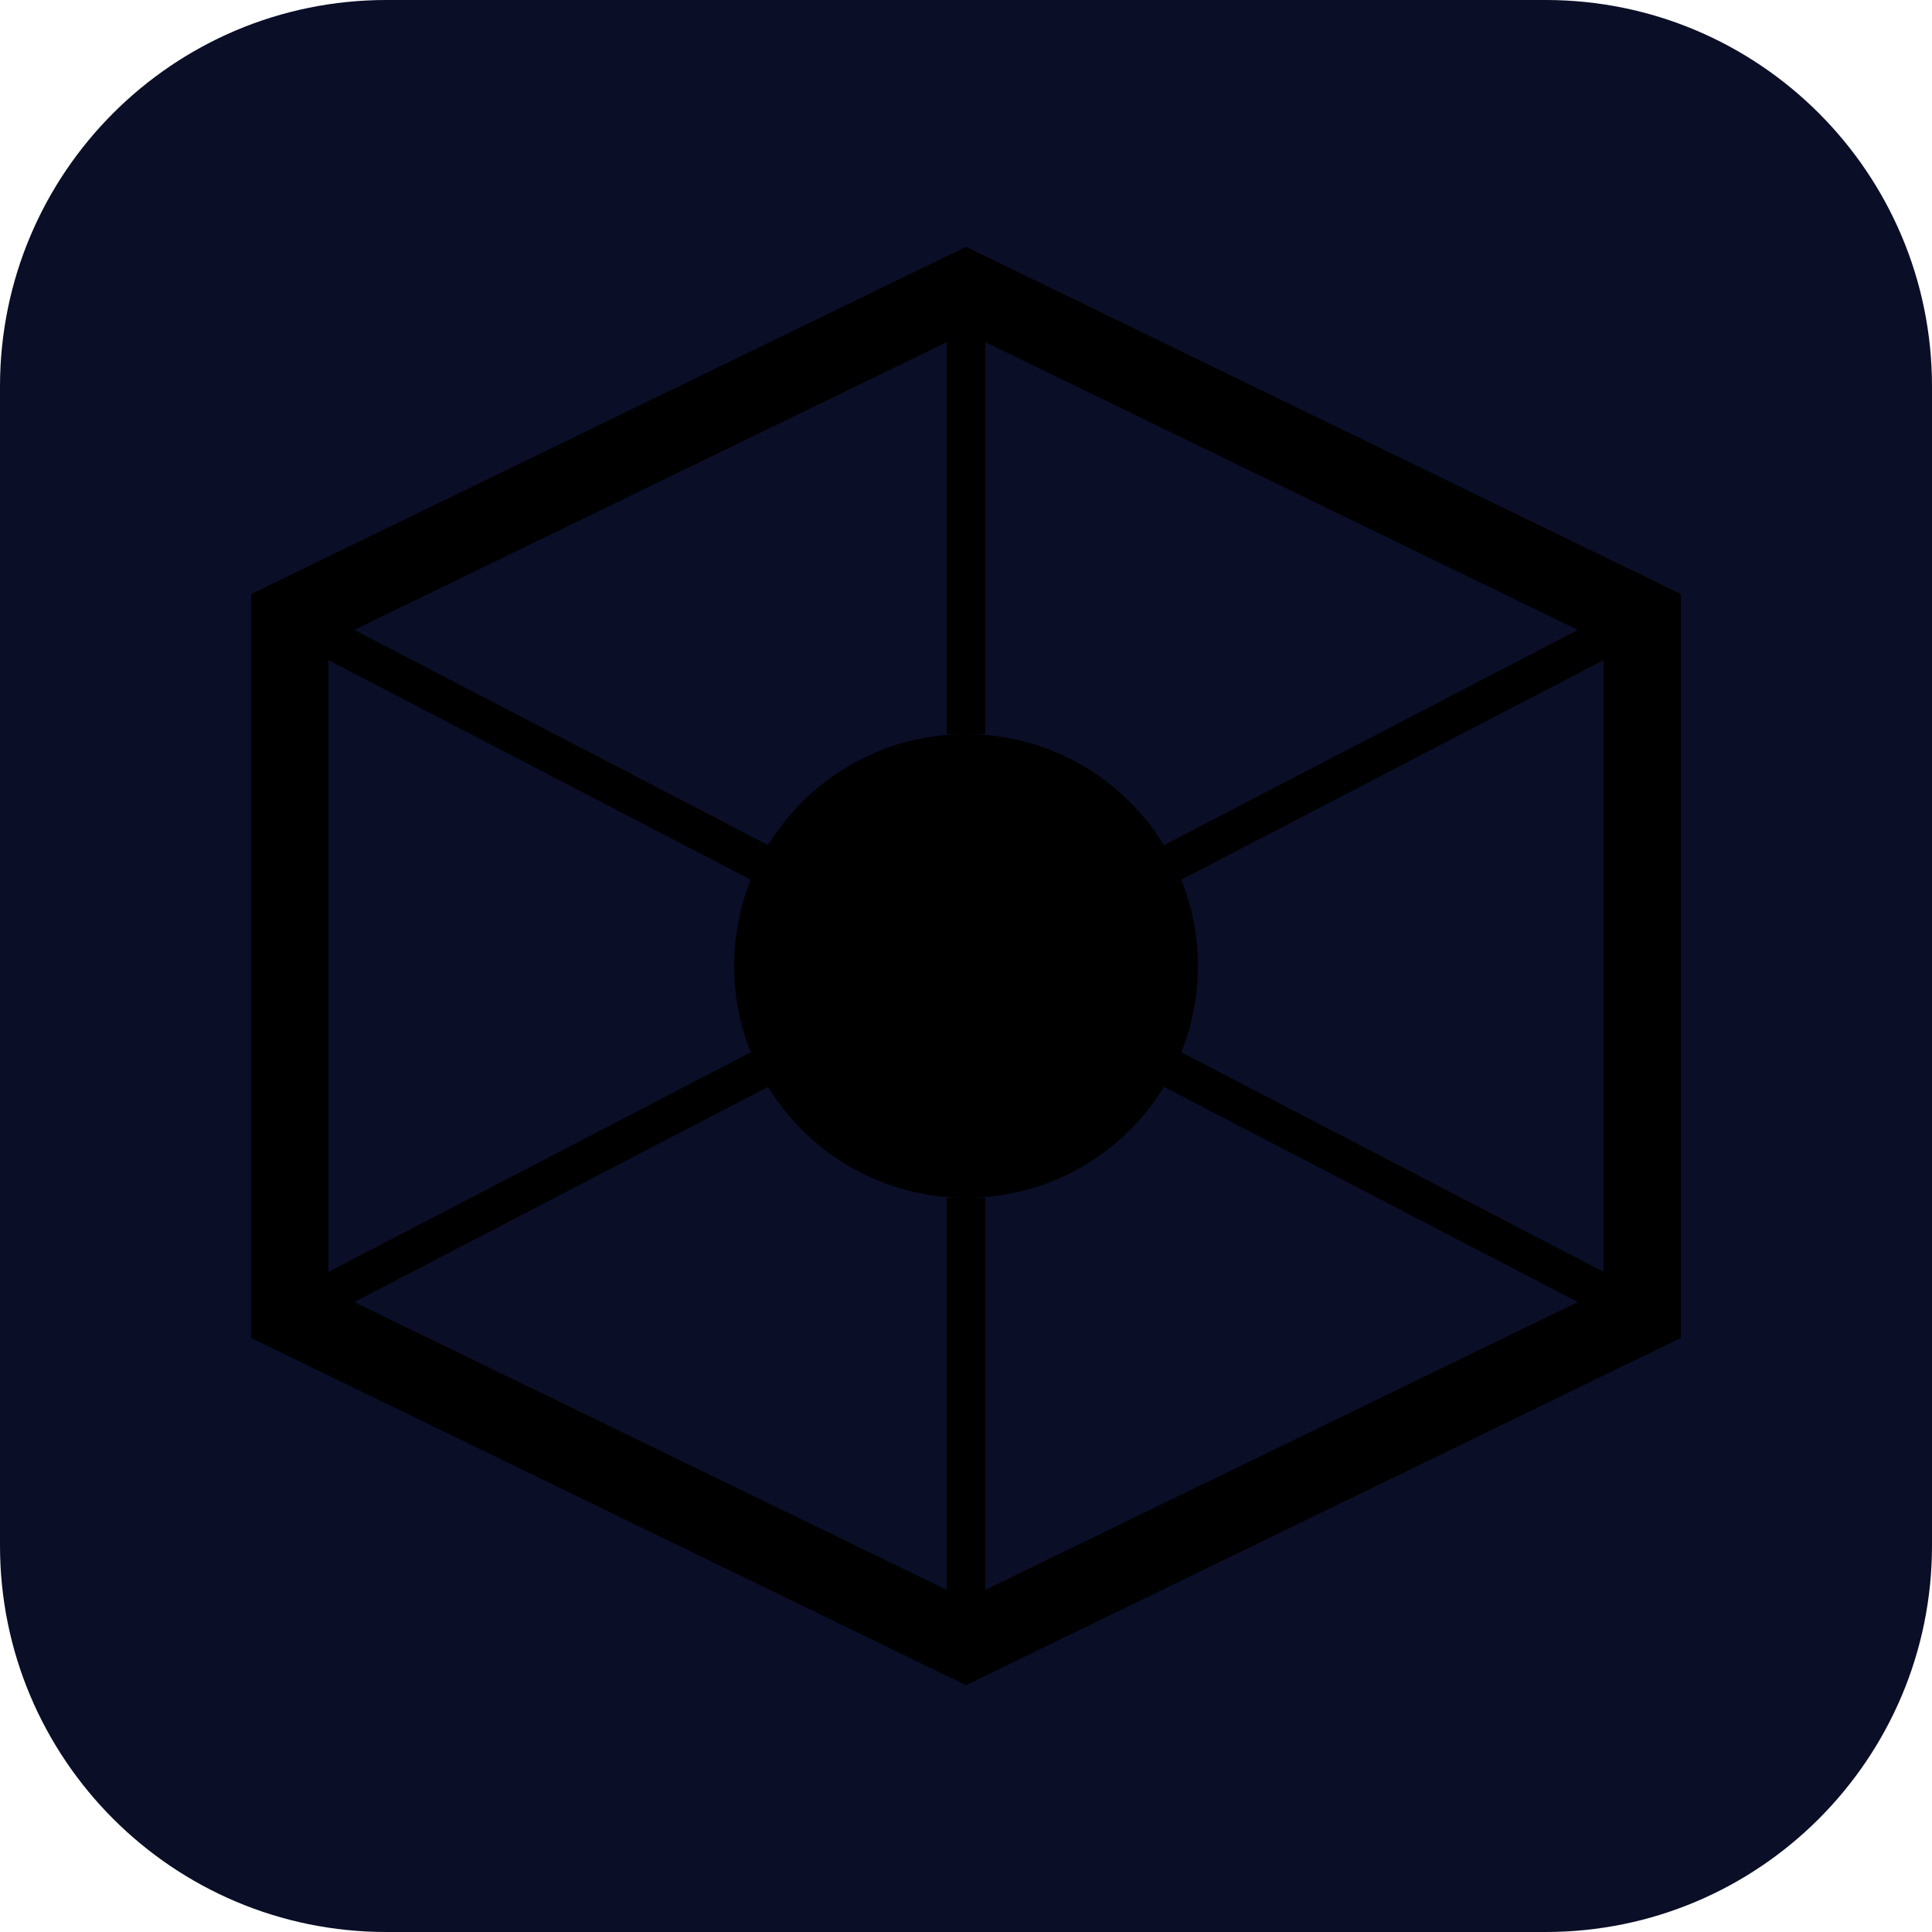
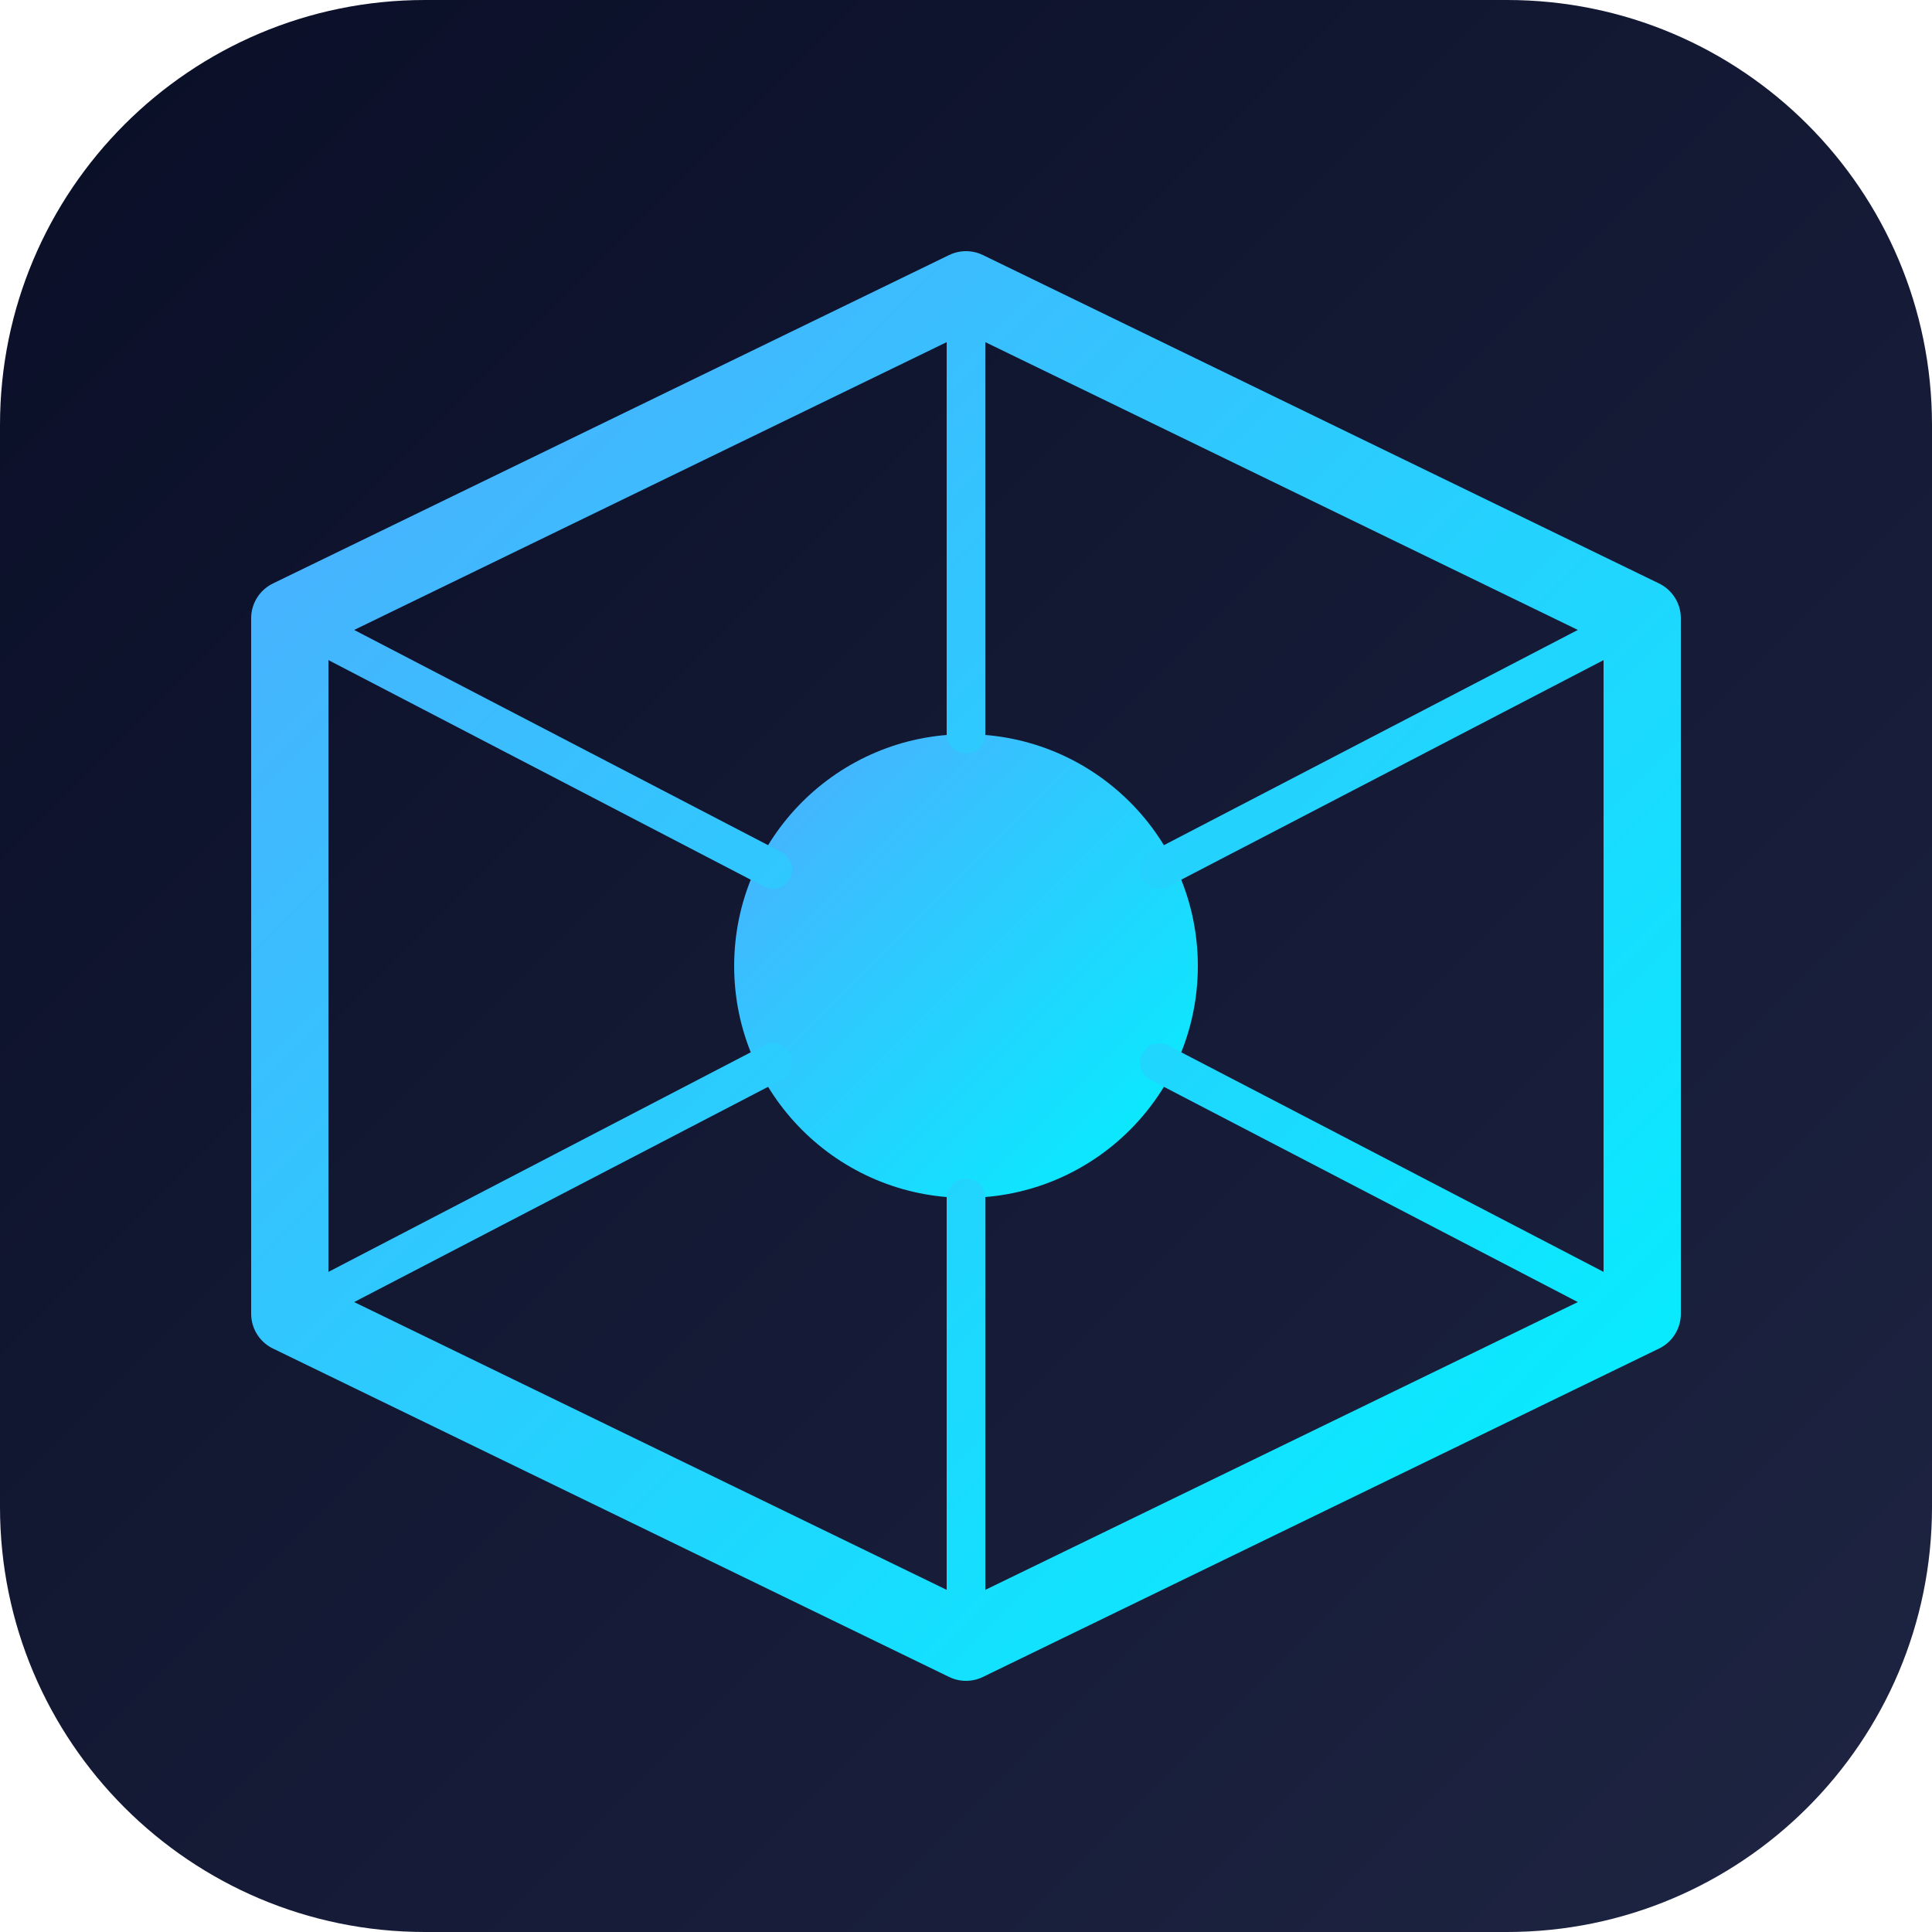
<svg xmlns="http://www.w3.org/2000/svg" width="192" height="192" viewBox="0 0 100 100" fill="none">
-   <rect width="100" height="100" rx="20" fill="#0a0e27" />
  <defs>
    <linearGradient id="pwa-grad" x1="0%" y1="0%" x2="100%" y2="100%">
-       <stop offset="0%" stopColor="#4facfe" />
-       <stop offset="100%" stopColor="#00f2fe" />
+       <stop offset="0%" stop-color="#4facfe" />
+       <stop offset="100%" stop-color="#00f2fe" />
+     </linearGradient>
+     <linearGradient id="bg-grad" x1="0%" y1="0%" x2="100%" y2="100%">
+       <stop offset="0%" stop-color="#0a0e27" />
+       <stop offset="100%" stop-color="#1e2542" />
    </linearGradient>
  </defs>
-   <path d="M50 15 L85 32 L85 68 L50 85 L15 68 L15 32 L50 15Z" stroke="url(#pwa-grad)" stroke-width="4" />
+   <rect width="100" height="100" rx="22" fill="url(#bg-grad)" />
+   <path d="M50 15 L85 32 L85 68 L50 85 L15 68 L15 32 L50 15Z" stroke="url(#pwa-grad)" stroke-width="4" stroke-linejoin="round" />
  <circle cx="50" cy="50" r="12" fill="url(#pwa-grad)" />
-   <path d="M50 15 L50 38 M50 62 L50 85 M15 32 L40 45 M60 55 L85 68 M15 68 L40 55 M60 45 L85 32" stroke="url(#pwa-grad)" stroke-width="2" />
+   <path d="M50 15 L50 38 M50 62 L50 85 M15 32 L40 45 M60 55 L85 68 M15 68 L40 55 M60 45 L85 32" stroke="url(#pwa-grad)" stroke-width="2" stroke-linecap="round" />
</svg>
